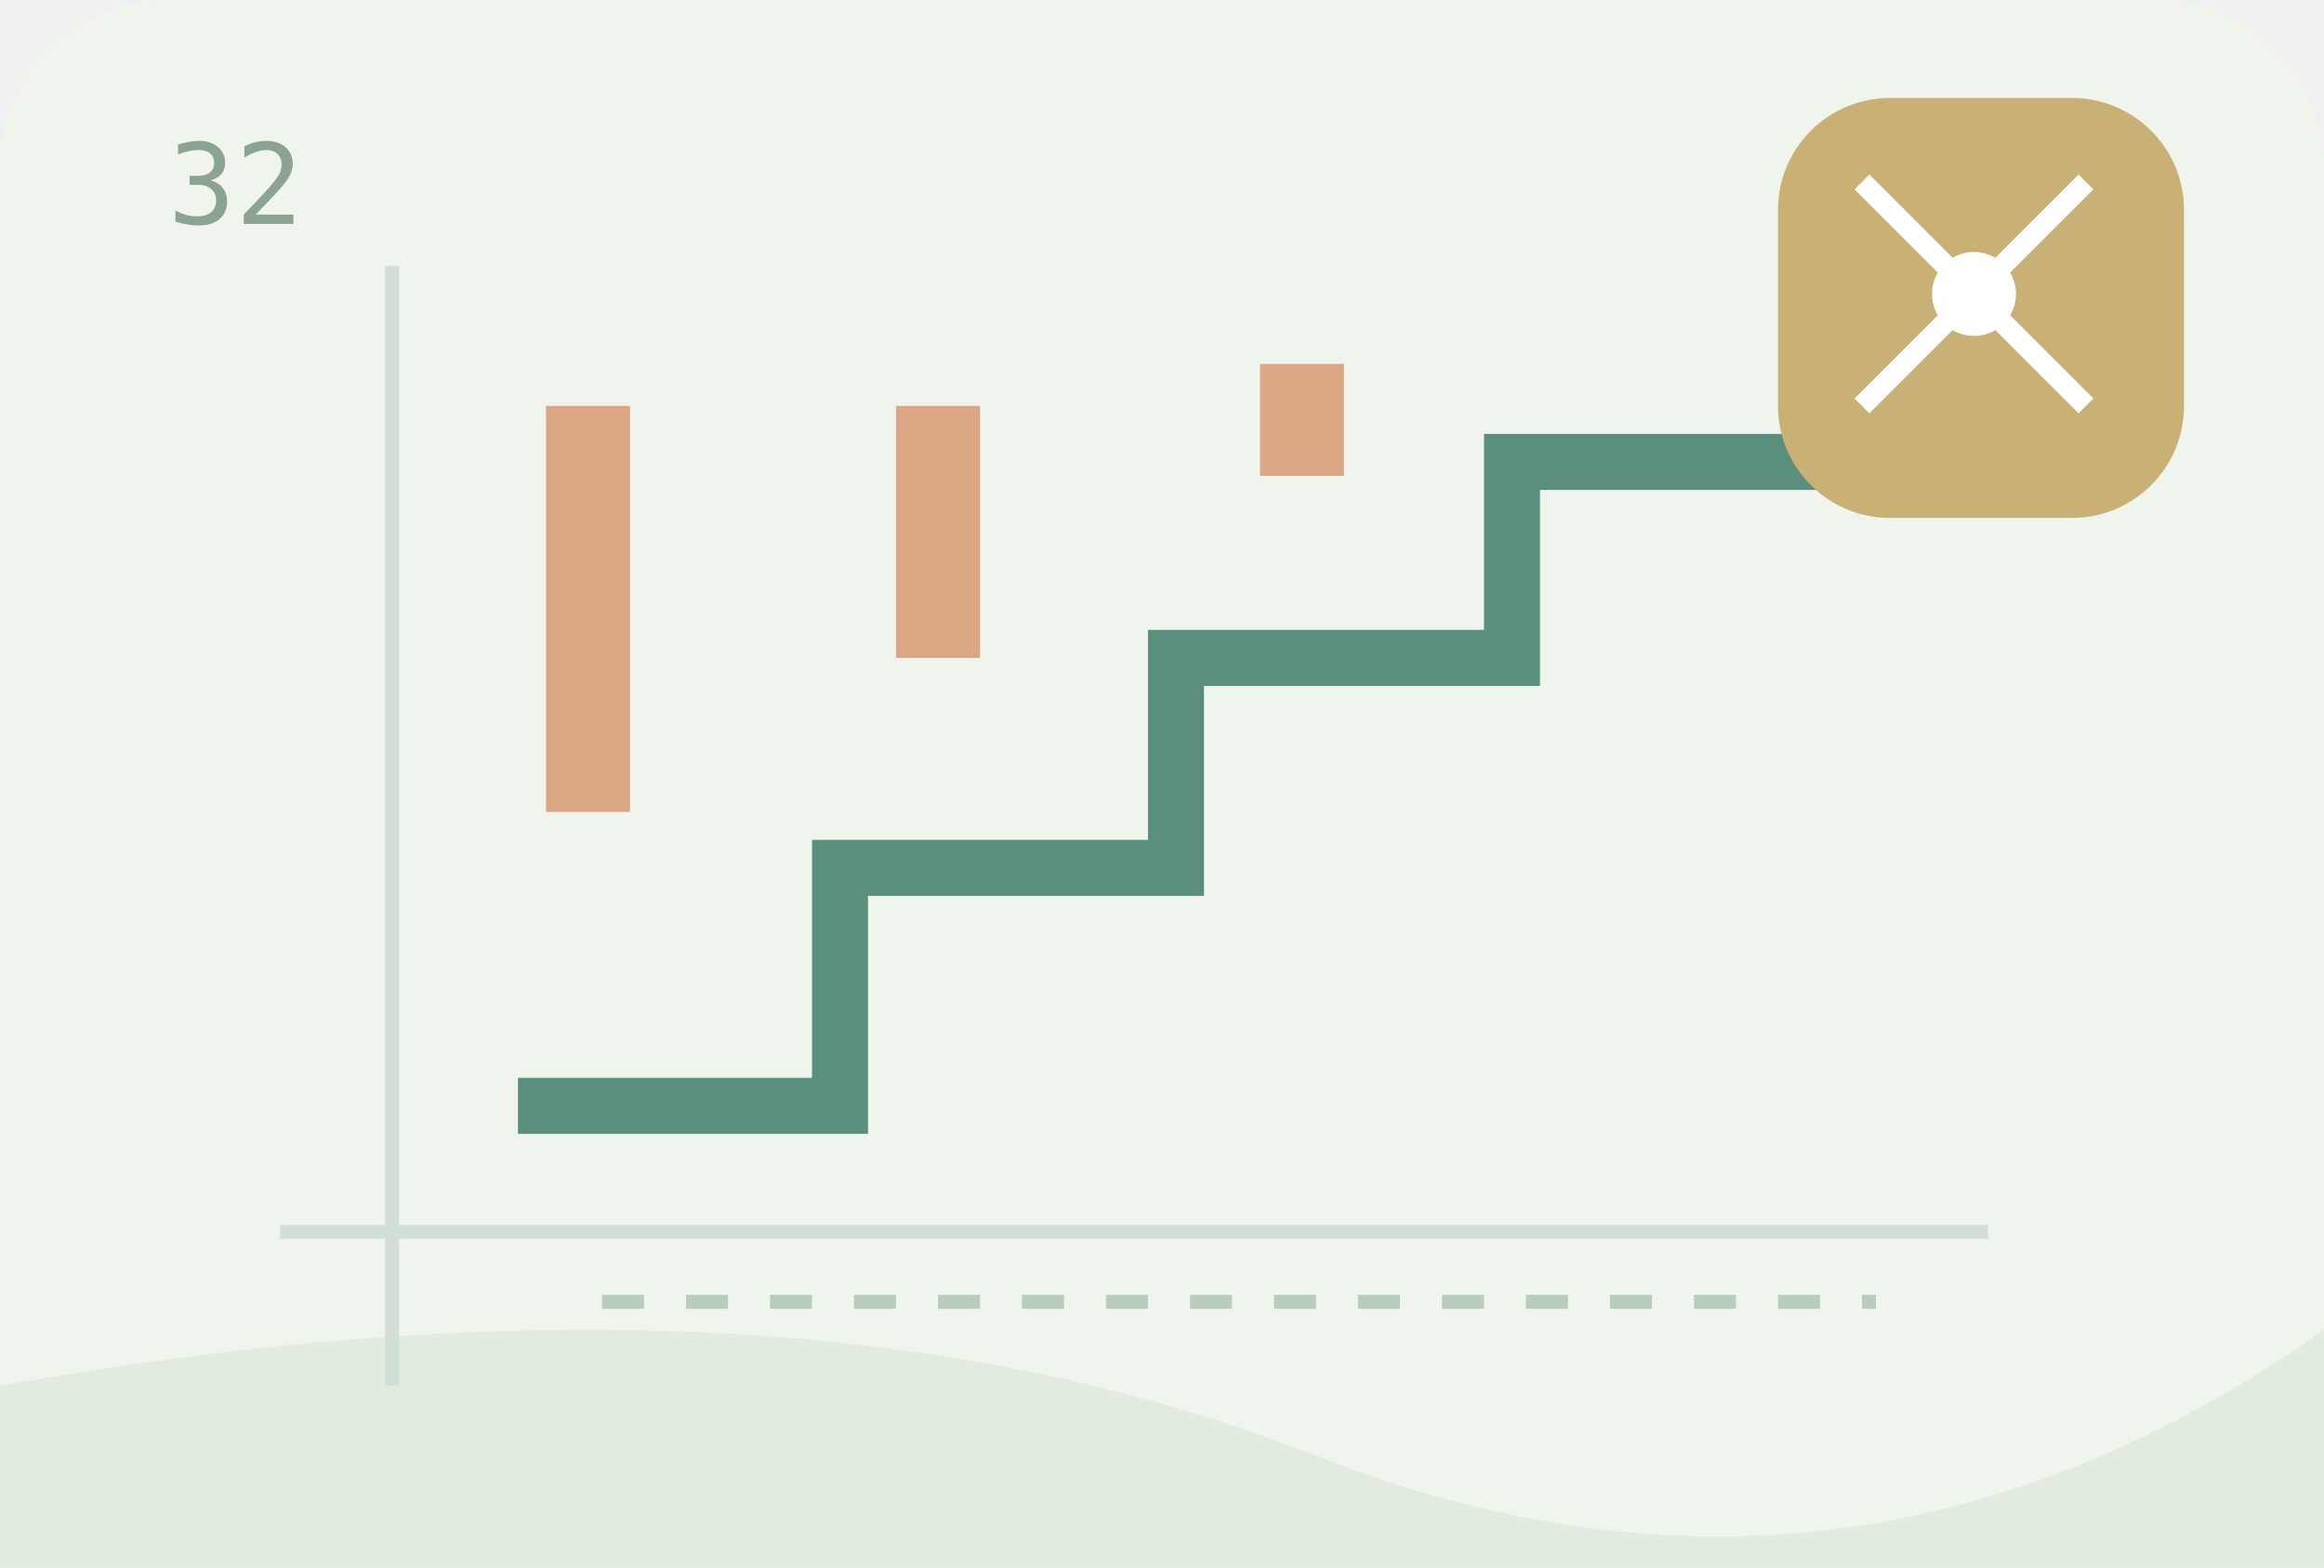
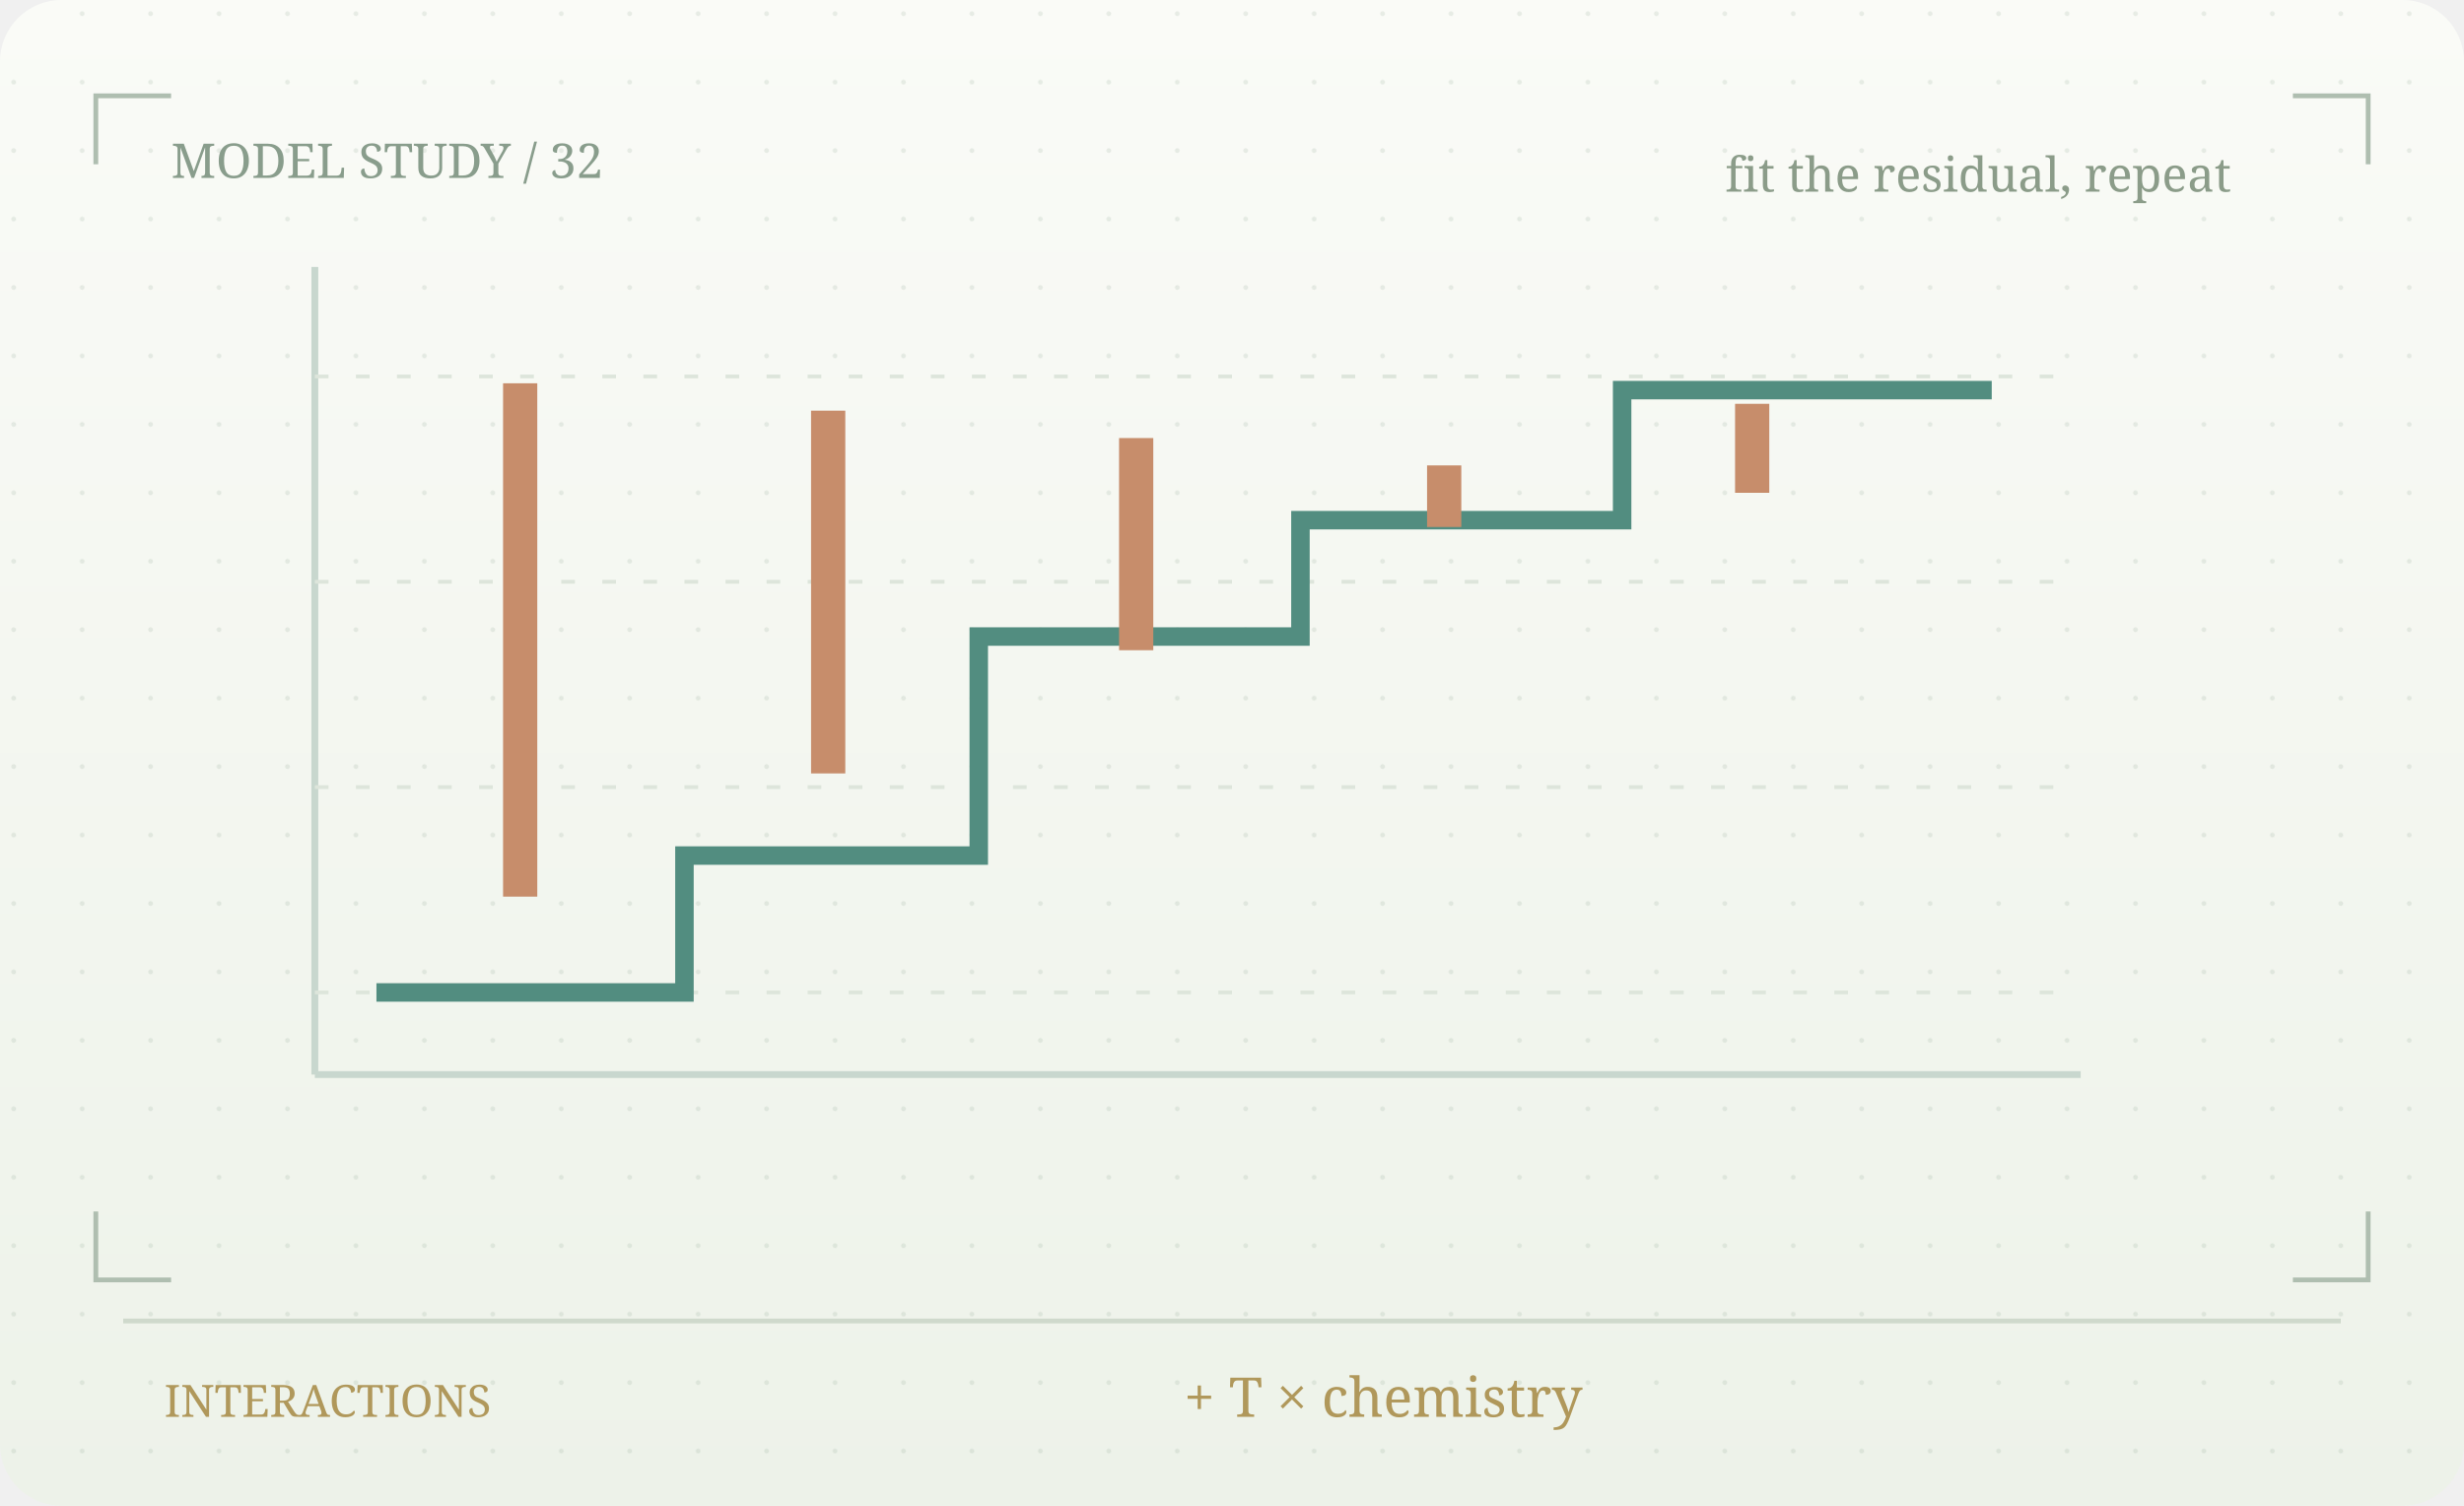
- <svg xmlns="http://www.w3.org/2000/svg" viewBox="0 0 166 112">
-   <rect width="166" height="112" rx="12" fill="#eff4ec" />
-   <path d="M0 99Q56 89 94 104T166 95V112H0Z" fill="#e1ebdf" />
-   <path d="M20 88H142M28 99V19" stroke="#d1dfd7" fill="none" />
-   <path d="M37 79h23V62h24V47h24V33h27" stroke="#598f7c" stroke-width="4" fill="none" />
-   <path d="M42 29v29M67 29v18M93 26v8" stroke="#dca685" stroke-width="6" />
-   <path d="M43 93h91" stroke="#b9cdbd" stroke-dasharray="3 3" />
-   <rect x="127" y="7" width="29" height="30" rx="8" fill="#c9b075" />
-   <path d="M133 13l16 16M149 13l-16 16" stroke="white" stroke-width="1.5" />
-   <circle cx="141" cy="21" r="3" fill="white" />
-   <text x="12" y="16" fill="#8ba492" font-family="monospace" font-size="8">32</text>
+ <svg xmlns="http://www.w3.org/2000/svg" viewBox="0 0 360 220">
+   <defs>
+     <linearGradient id="paper" x2="0" y2="1">
+       <stop stop-color="#fafbf7" />
+       <stop offset="1" stop-color="#edf2e9" />
+     </linearGradient>
+     <pattern id="dots" width="10" height="10" patternUnits="userSpaceOnUse">
+       <circle cx="2" cy="2" r=".35" fill="#77917d" opacity=".15" />
+     </pattern>
+   </defs>
+   <rect width="360" height="220" rx="9" fill="url(#paper)" />
+   <rect width="360" height="220" rx="9" fill="url(#dots)" />
+   <path d="M14 24V14H25M335 14H346V24M14 177V187H25M335 187H346V177" fill="none" stroke="#afbeb0" stroke-width=".7" />
+   <text x="25" y="26" fill="#899d8c" font-family="Georgia,serif" font-size="7">MODEL STUDY / 32</text>
+   <path d="M46 157H304M46 157V39" fill="none" stroke="#c8d7ce" stroke-width="1" />
+   <path d="M46 55H304" fill="none" stroke="#dde5db" stroke-width="0.55" stroke-dasharray="2 4" />
+   <path d="M46 85H304" fill="none" stroke="#dde5db" stroke-width="0.55" stroke-dasharray="2 4" />
+   <path d="M46 115H304" fill="none" stroke="#dde5db" stroke-width="0.55" stroke-dasharray="2 4" />
+   <path d="M46 145H304" fill="none" stroke="#dde5db" stroke-width="0.55" stroke-dasharray="2 4" />
+   <path d="M55 145H100V125H143V93H190V76H237V57H291" fill="none" stroke="#528d80" stroke-width="2.7" />
+   <path d="M76 56V131" fill="none" stroke="#c78d6b" stroke-width="5" />
+   <path d="M121 60V113" fill="none" stroke="#c78d6b" stroke-width="5" />
+   <path d="M166 64V95" fill="none" stroke="#c78d6b" stroke-width="5" />
+   <path d="M211 68V77" fill="none" stroke="#c78d6b" stroke-width="5" />
+   <path d="M256 72V59" fill="none" stroke="#c78d6b" stroke-width="5" />
+   <path d="M18 193H342" stroke="#cfd9cc" stroke-width=".7" />
+   <text x="24" y="207" fill="#b0985b" font-family="Georgia,serif" font-size="6.5">INTERACTIONS</text>
+   <text x="173" y="207" fill="#b0985b" font-family="Georgia,serif" font-size="8">+ T × chemistry</text>
+   <text x="326" y="28" fill="#8b9c89" text-anchor="end" font-family="Georgia" font-size="7">fit the residual, repeat</text>
</svg>
